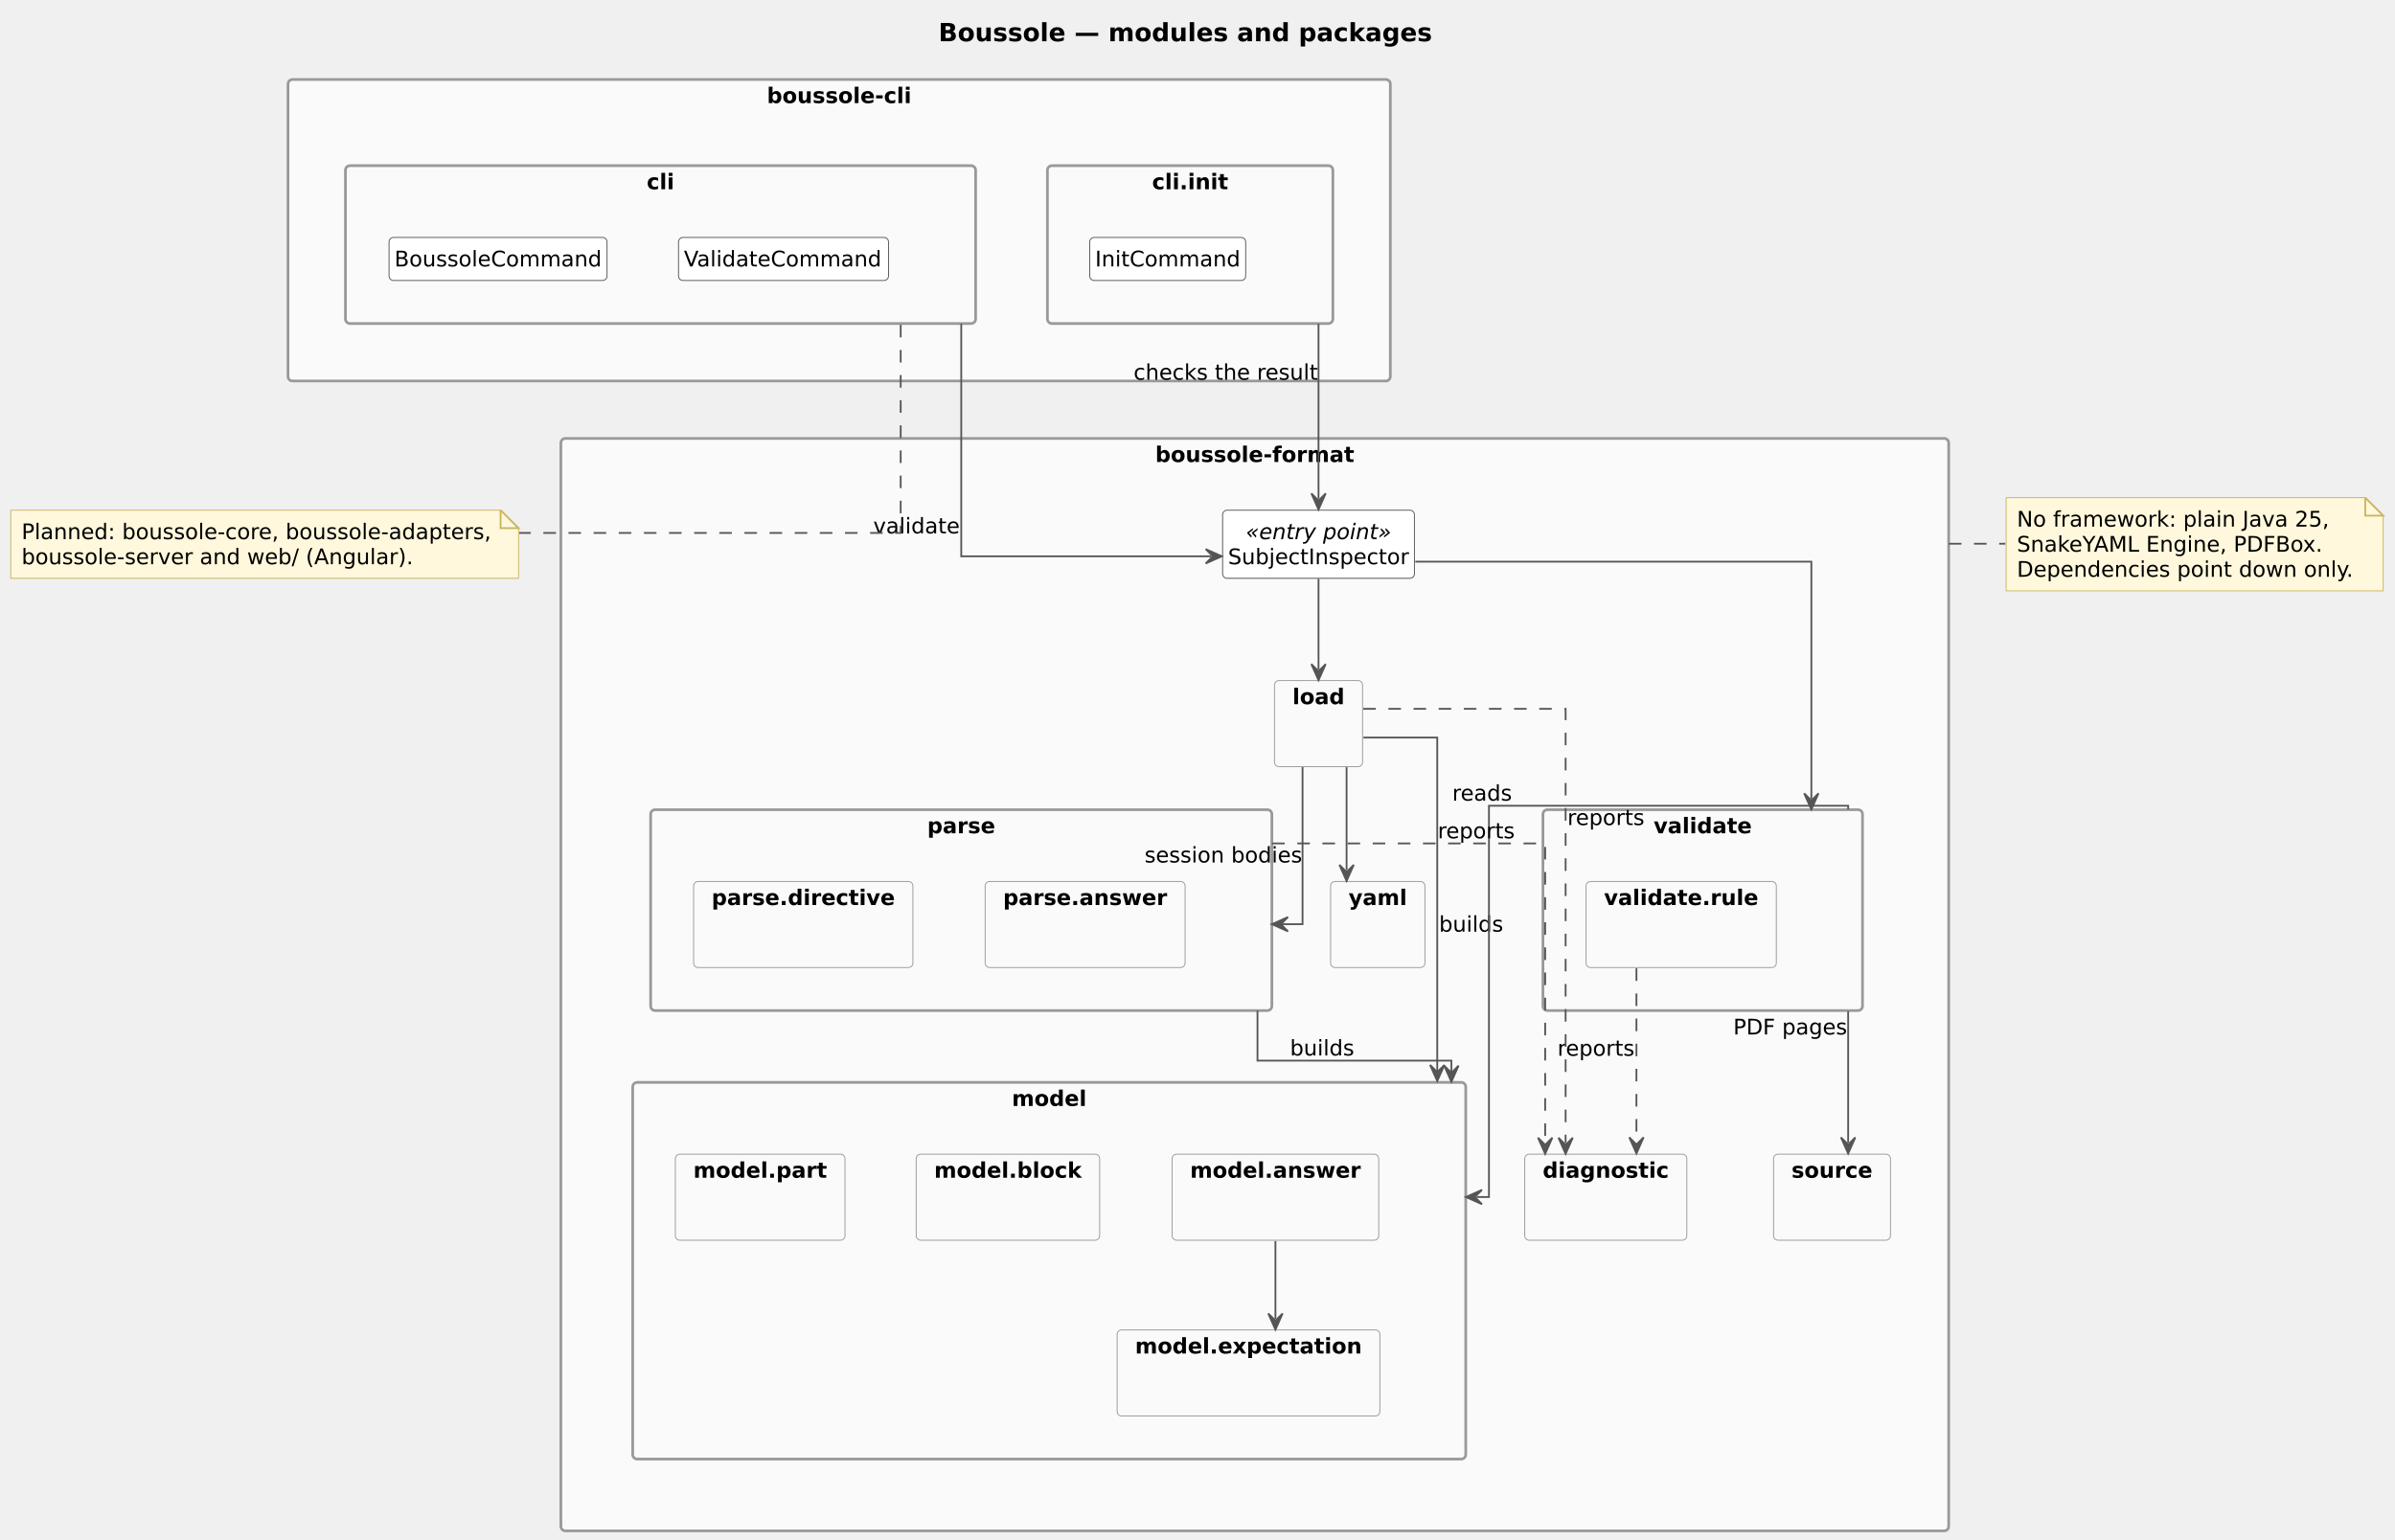
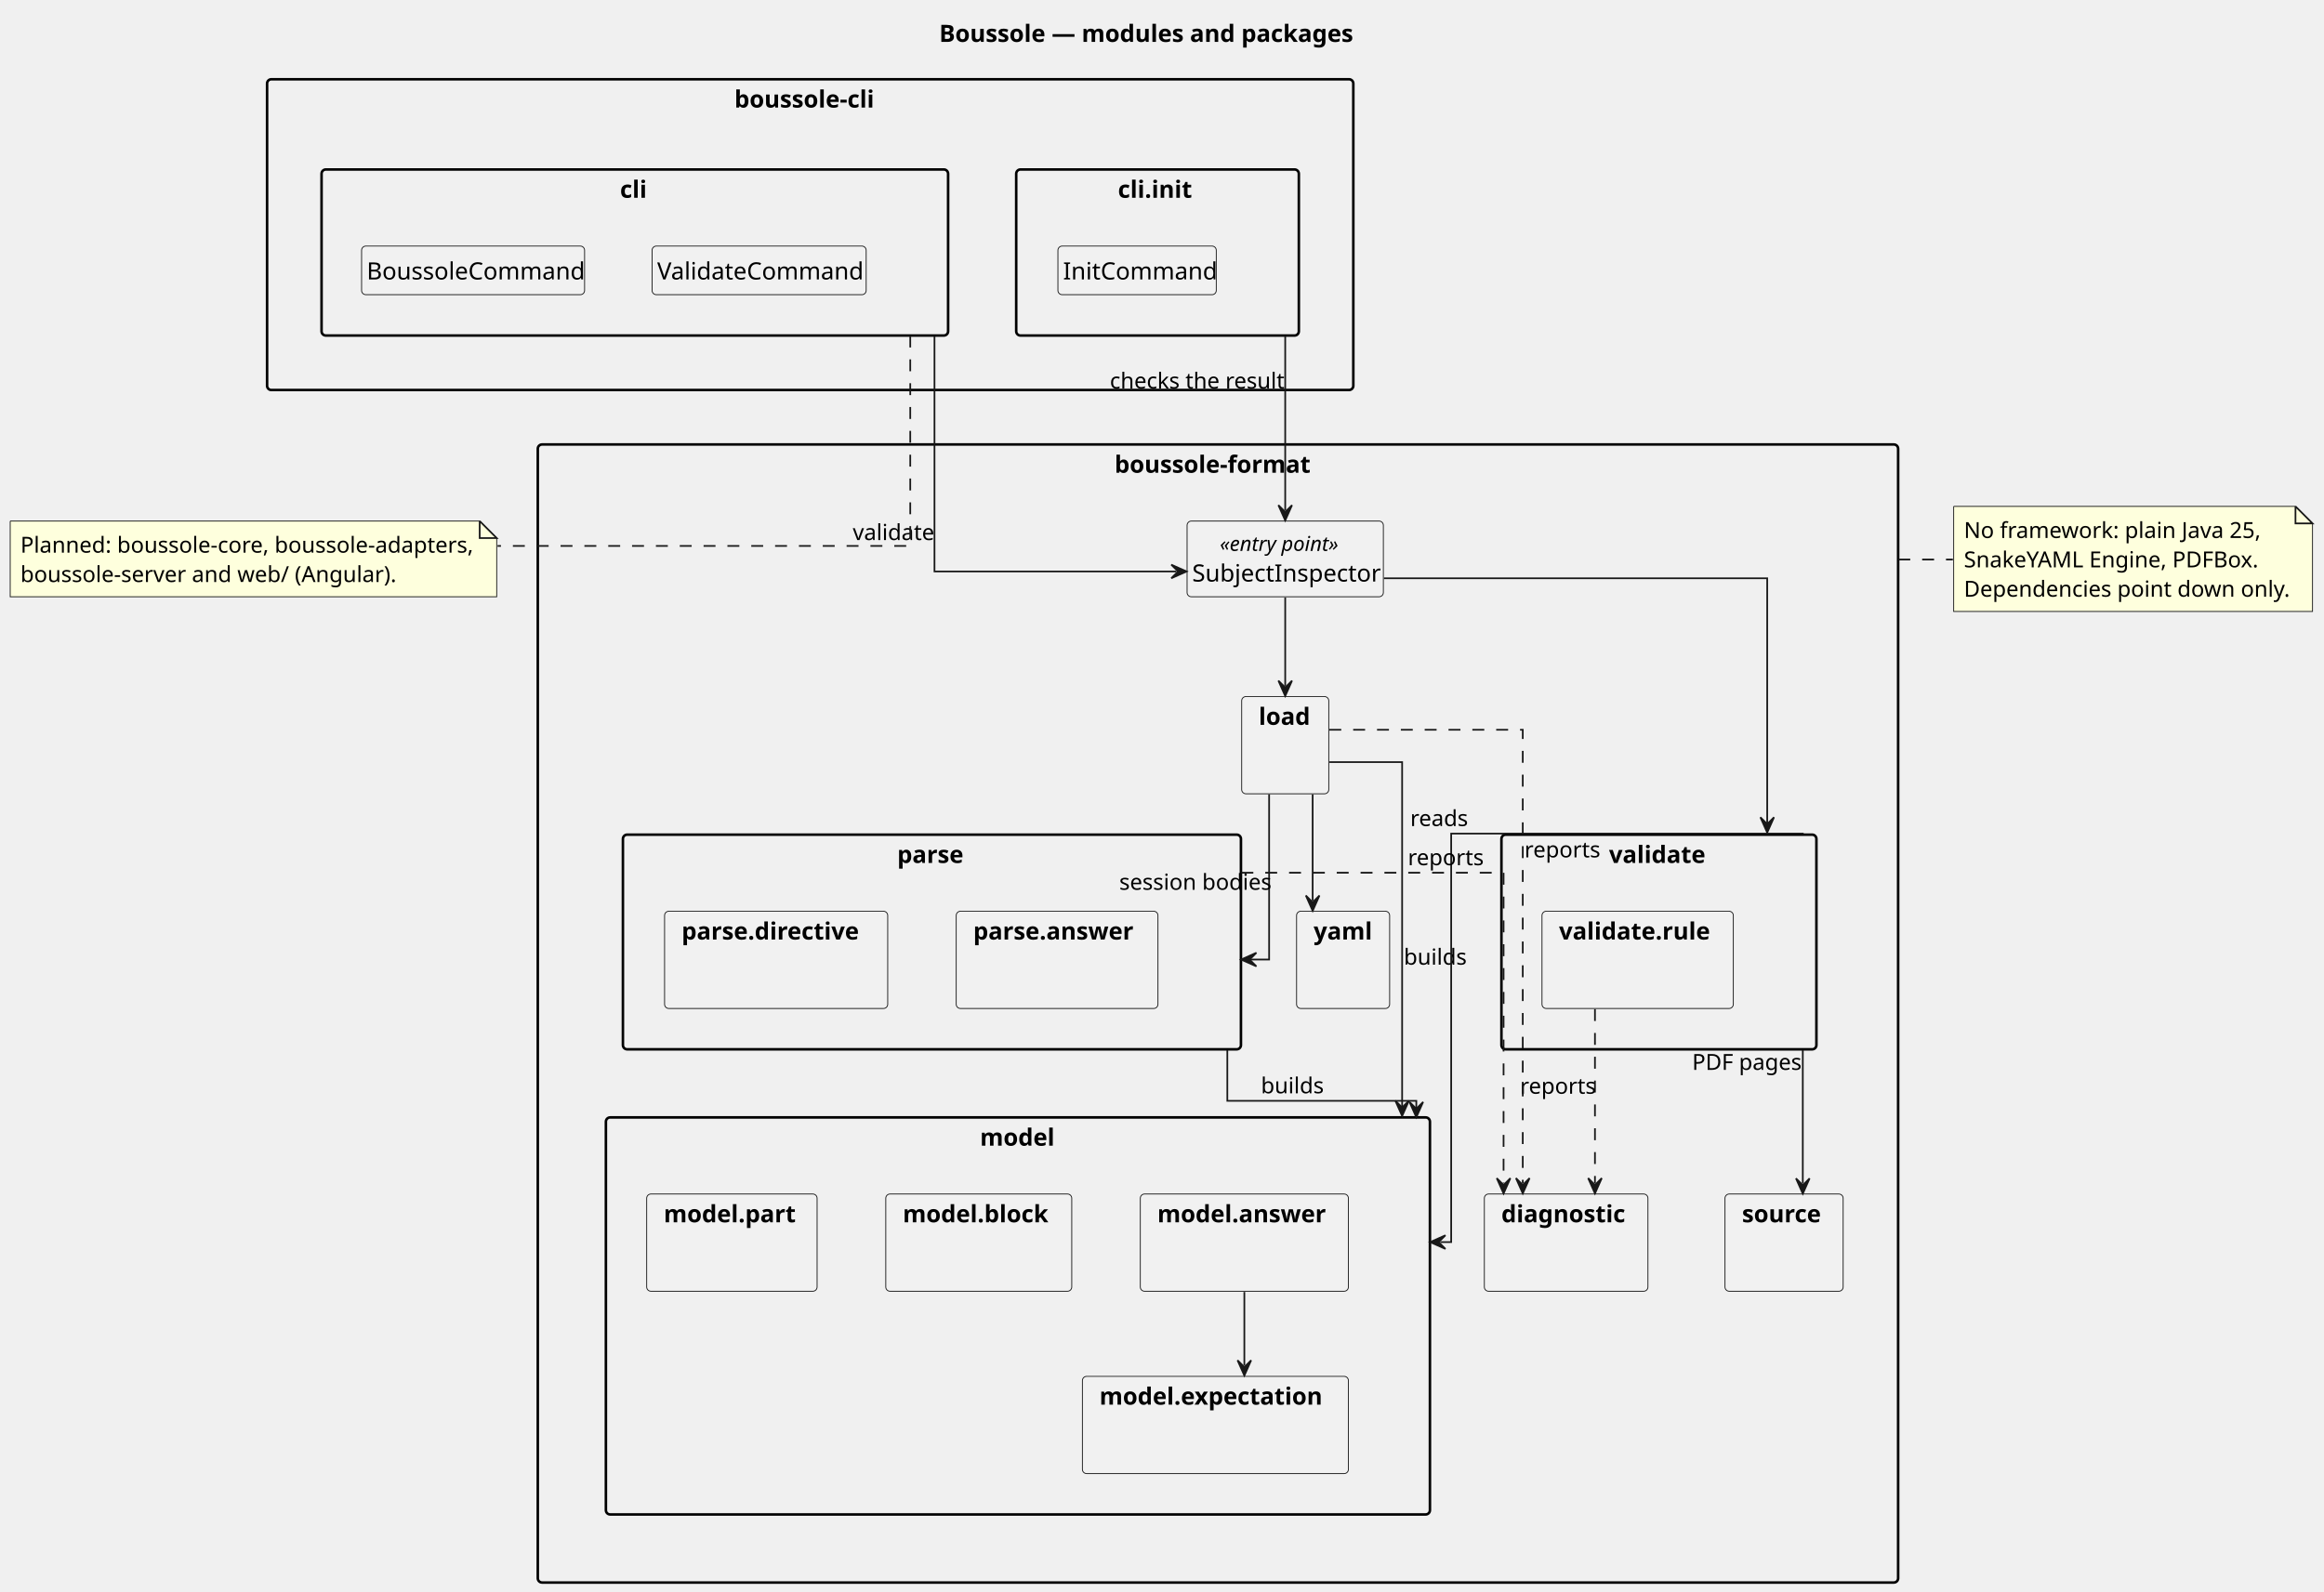
- <svg xmlns="http://www.w3.org/2000/svg" contentStyleType="text/css" data-diagram-type="CLASS" height="858px" preserveAspectRatio="none" style="width:1334px;height:858px;background:#FFFFFF;" version="1.1" viewBox="0 0 1334 858" width="1334px" zoomAndPan="magnify">
+ <svg xmlns="http://www.w3.org/2000/svg" contentStyleType="text/css" data-diagram-type="CLASS" height="935px" preserveAspectRatio="none" style="width:1365px;height:935px;background:#FFFFFF;" version="1.1" viewBox="0 0 1365 935" width="1365px" zoomAndPan="magnify">
  <defs />
  <g>
-     <g class="title" data-source-line="18">
-       <text fill="#000000" font-family="'DejaVu Sans'" font-size="14" font-weight="bold" lengthAdjust="spacing" textLength="274.962" x="522.731" y="22.995">Boussole — modules and packages</text>
+     <g class="title" data-source-line="8">
+       <text fill="#000000" font-family="sans-serif" font-size="14" font-weight="bold" lengthAdjust="spacing" textLength="248.006" x="551.623" y="24.616">Boussole — modules and packages</text>
    </g>
-     <g class="cluster" data-qualified-name="cli" data-source-line="20" id="ent0002">
-       <rect fill="#FAFAFA" height="167.97" rx="2.5" ry="2.5" style="stroke:#999999;stroke-width:1.5;" width="614" x="160.41" y="44.297" />
-       <text fill="#000000" font-family="'DejaVu Sans'" font-size="12" font-weight="bold" lengthAdjust="spacing" textLength="80.478" x="427.171" y="57.435">boussole-cli</text>
+     <g class="cluster" data-qualified-name="cli" data-source-line="10" id="ent0002">
+       <rect fill="none" height="182.56" rx="2.5" ry="2.5" style="stroke:#000000;stroke-width:1.5;" width="638" x="156.87" y="46.564" />
+       <text fill="#000000" font-family="sans-serif" font-size="14" font-weight="bold" lengthAdjust="spacing" textLength="89.012" x="431.364" y="63.18">boussole-cli</text>
    </g>
-     <g class="cluster" data-qualified-name="cli.clipkg" data-source-line="21" id="ent0003">
-       <rect fill="#FAFAFA" height="87.97" rx="2.5" ry="2.5" style="stroke:#999999;stroke-width:1.5;" width="351" x="192.41" y="92.297" />
-       <text fill="#000000" font-family="'DejaVu Sans'" font-size="12" font-weight="bold" lengthAdjust="spacing" textLength="15.34" x="360.24" y="105.436">cli</text>
+     <g class="cluster" data-qualified-name="cli.clipkg" data-source-line="11" id="ent0003">
+       <rect fill="none" height="97.56" rx="2.5" ry="2.5" style="stroke:#000000;stroke-width:1.5;" width="368" x="188.87" y="99.564" />
+       <text fill="#000000" font-family="sans-serif" font-size="14" font-weight="bold" lengthAdjust="spacing" textLength="17.37" x="364.185" y="116.18">cli</text>
    </g>
-     <g class="cluster" data-qualified-name="cli.initpkg" data-source-line="25" id="ent0006">
-       <rect fill="#FAFAFA" height="87.97" rx="2.5" ry="2.5" style="stroke:#999999;stroke-width:1.5;" width="159" x="583.41" y="92.297" />
-       <text fill="#000000" font-family="'DejaVu Sans'" font-size="12" font-weight="bold" lengthAdjust="spacing" textLength="42.404" x="641.708" y="105.436">cli.init</text>
+     <g class="cluster" data-qualified-name="cli.initpkg" data-source-line="15" id="ent0006">
+       <rect fill="none" height="97.56" rx="2.5" ry="2.5" style="stroke:#000000;stroke-width:1.5;" width="166" x="596.87" y="99.564" />
+       <text fill="#000000" font-family="sans-serif" font-size="14" font-weight="bold" lengthAdjust="spacing" textLength="46.48" x="656.63" y="116.18">cli.init</text>
    </g>
-     <g class="cluster" data-qualified-name="format" data-source-line="30" id="ent0008">
-       <rect fill="#FAFAFA" height="608.67" rx="2.5" ry="2.5" style="stroke:#999999;stroke-width:1.5;" width="773" x="312.41" y="244.267" />
-       <text fill="#000000" font-family="'DejaVu Sans'" font-size="12" font-weight="bold" lengthAdjust="spacing" textLength="110.859" x="643.48" y="257.406">boussole-format</text>
+     <g class="cluster" data-qualified-name="format" data-source-line="20" id="ent0008">
+       <rect fill="none" height="668.61" rx="2.5" ry="2.5" style="stroke:#000000;stroke-width:1.5;" width="799" x="315.87" y="261.124" />
+       <text fill="#000000" font-family="sans-serif" font-size="14" font-weight="bold" lengthAdjust="spacing" textLength="121.432" x="654.654" y="277.74">boussole-format</text>
    </g>
-     <g class="cluster" data-qualified-name="format.parse" data-source-line="34" id="ent0011">
-       <rect fill="#FAFAFA" height="111.93" rx="2.5" ry="2.5" style="stroke:#999999;stroke-width:1.5;" width="346" x="362.41" y="451.127" />
-       <text fill="#000000" font-family="'DejaVu Sans'" font-size="12" font-weight="bold" lengthAdjust="spacing" textLength="37.887" x="516.467" y="464.265">parse</text>
+     <g class="cluster" data-qualified-name="format.parse" data-source-line="24" id="ent0011">
+       <rect fill="none" height="126.12" rx="2.5" ry="2.5" style="stroke:#000000;stroke-width:1.5;" width="363" x="365.87" y="490.354" />
+       <text fill="#000000" font-family="sans-serif" font-size="14" font-weight="bold" lengthAdjust="spacing" textLength="40.771" x="526.984" y="506.97">parse</text>
    </g>
-     <g class="cluster" data-qualified-name="format.validate" data-source-line="40" id="ent0014">
-       <rect fill="#FAFAFA" height="111.93" rx="2.5" ry="2.5" style="stroke:#999999;stroke-width:1.5;" width="178" x="859.41" y="451.127" />
-       <text fill="#000000" font-family="'DejaVu Sans'" font-size="12" font-weight="bold" lengthAdjust="spacing" textLength="54.709" x="921.056" y="464.265">validate</text>
+     <g class="cluster" data-qualified-name="format.validate" data-source-line="30" id="ent0014">
+       <rect fill="none" height="126.12" rx="2.5" ry="2.5" style="stroke:#000000;stroke-width:1.5;" width="185" x="881.87" y="490.354" />
+       <text fill="#000000" font-family="sans-serif" font-size="14" font-weight="bold" lengthAdjust="spacing" textLength="58.632" x="945.054" y="506.97">validate</text>
    </g>
-     <g class="cluster" data-qualified-name="format.model" data-source-line="44" id="ent0016">
-       <rect fill="#FAFAFA" height="209.88" rx="2.5" ry="2.5" style="stroke:#999999;stroke-width:1.5;" width="464" x="352.41" y="603.057" />
-       <text fill="#000000" font-family="'DejaVu Sans'" font-size="12" font-weight="bold" lengthAdjust="spacing" textLength="41.59" x="563.615" y="616.196">model</text>
+     <g class="cluster" data-qualified-name="format.model" data-source-line="34" id="ent0016">
+       <rect fill="none" height="233.26" rx="2.5" ry="2.5" style="stroke:#000000;stroke-width:1.5;" width="484" x="355.87" y="656.474" />
+       <text fill="#000000" font-family="sans-serif" font-size="14" font-weight="bold" lengthAdjust="spacing" textLength="44.509" x="575.615" y="673.09">model</text>
    </g>
-     <g class="entity" data-qualified-name="cli.clipkg.BoussoleCommand" data-source-line="22" id="ent0004">
-       <rect fill="#FFFFFF" height="23.969" rx="2.5" ry="2.5" style="stroke:#555555;stroke-width:0.5;" width="121.418" x="216.7" y="132.297" />
-       <text fill="#000000" font-family="'DejaVu Sans'" font-size="12" lengthAdjust="spacing" textLength="115.418" x="219.7" y="148.435">BoussoleCommand</text>
+     <g class="entity" data-qualified-name="cli.clipkg.BoussoleCommand" data-source-line="12" id="ent0004">
+       <rect fill="#F1F1F1" height="28.564" rx="2.5" ry="2.5" style="stroke:#181818;stroke-width:0.5;" width="130.977" x="212.38" y="144.564" />
+       <text fill="#000000" font-family="sans-serif" font-size="14" lengthAdjust="spacing" textLength="124.978" x="215.38" y="164.18">BoussoleCommand</text>
    </g>
-     <g class="entity" data-qualified-name="cli.clipkg.ValidateCommand" data-source-line="23" id="ent0005">
-       <rect fill="#FFFFFF" height="23.969" rx="2.5" ry="2.5" style="stroke:#555555;stroke-width:0.5;" width="116.965" x="377.93" y="132.297" />
-       <text fill="#000000" font-family="'DejaVu Sans'" font-size="12" lengthAdjust="spacing" textLength="110.965" x="380.93" y="148.435">ValidateCommand</text>
+     <g class="entity" data-qualified-name="cli.clipkg.ValidateCommand" data-source-line="13" id="ent0005">
+       <rect fill="#F1F1F1" height="28.564" rx="2.5" ry="2.5" style="stroke:#181818;stroke-width:0.5;" width="125.742" x="383" y="144.564" />
+       <text fill="#000000" font-family="sans-serif" font-size="14" lengthAdjust="spacing" textLength="119.742" x="386" y="164.18">ValidateCommand</text>
    </g>
-     <g class="entity" data-qualified-name="cli.initpkg.InitCommand" data-source-line="26" id="ent0007">
-       <rect fill="#FFFFFF" height="23.969" rx="2.5" ry="2.5" style="stroke:#555555;stroke-width:0.5;" width="86.859" x="606.98" y="132.297" />
-       <text fill="#000000" font-family="'DejaVu Sans'" font-size="12" lengthAdjust="spacing" textLength="80.859" x="609.98" y="148.435">InitCommand</text>
+     <g class="entity" data-qualified-name="cli.initpkg.InitCommand" data-source-line="16" id="ent0007">
+       <rect fill="#F1F1F1" height="28.564" rx="2.5" ry="2.5" style="stroke:#181818;stroke-width:0.5;" width="93.01" x="621.37" y="144.564" />
+       <text fill="#000000" font-family="sans-serif" font-size="14" lengthAdjust="spacing" textLength="87.01" x="624.37" y="164.18">InitCommand</text>
    </g>
-     <g class="entity" data-qualified-name="format.SubjectInspector" data-source-line="31" id="ent0009">
-       <rect fill="#FFFFFF" height="37.938" rx="2.5" ry="2.5" style="stroke:#555555;stroke-width:0.5;" width="106.834" x="680.99" y="284.267" />
-       <text fill="#000000" font-family="DejaVu Sans" font-size="12" font-style="italic" lengthAdjust="spacing" textLength="80.959" x="693.928" y="300.406">«entry point»</text>
-       <text fill="#000000" font-family="'DejaVu Sans'" font-size="12" lengthAdjust="spacing" textLength="100.834" x="683.99" y="314.374">SubjectInspector</text>
+     <g class="entity" data-qualified-name="format.SubjectInspector" data-source-line="21" id="ent0009">
+       <rect fill="#F1F1F1" height="44.476" rx="2.5" ry="2.5" style="stroke:#181818;stroke-width:0.5;" width="115.284" x="697.23" y="306.124" />
+       <text fill="#000000" font-family="sans-serif" font-size="12" font-style="italic" lengthAdjust="spacing" textLength="76.765" x="716.49" y="323.652">«entry point»</text>
+       <text fill="#000000" font-family="sans-serif" font-size="14" lengthAdjust="spacing" textLength="109.284" x="700.23" y="341.652">SubjectInspector</text>
    </g>
-     <rect fill="#FAFAFA" height="47.938" rx="2.5" ry="2.5" style="stroke:#999999;stroke-width:0.5;" width="49.045" x="709.89" y="379.187" />
-     <text fill="#000000" font-family="'DejaVu Sans'" font-size="12" font-weight="bold" lengthAdjust="spacing" textLength="29.045" x="719.89" y="392.325">load</text>
-     <rect fill="#FAFAFA" height="47.938" rx="2.5" ry="2.5" style="stroke:#999999;stroke-width:0.5;" width="122.129" x="386.35" y="491.127" />
-     <text fill="#000000" font-family="'DejaVu Sans'" font-size="12" font-weight="bold" lengthAdjust="spacing" textLength="102.129" x="396.35" y="504.265">parse.directive</text>
-     <rect fill="#FAFAFA" height="47.938" rx="2.5" ry="2.5" style="stroke:#999999;stroke-width:0.5;" width="111.371" x="548.72" y="491.127" />
-     <text fill="#000000" font-family="'DejaVu Sans'" font-size="12" font-weight="bold" lengthAdjust="spacing" textLength="91.371" x="558.72" y="504.265">parse.answer</text>
-     <rect fill="#FAFAFA" height="47.938" rx="2.5" ry="2.5" style="stroke:#999999;stroke-width:0.5;" width="105.981" x="883.42" y="491.127" />
-     <text fill="#000000" font-family="'DejaVu Sans'" font-size="12" font-weight="bold" lengthAdjust="spacing" textLength="85.981" x="893.42" y="504.265">validate.rule</text>
-     <rect fill="#FAFAFA" height="47.938" rx="2.5" ry="2.5" style="stroke:#999999;stroke-width:0.5;" width="94.49" x="376.17" y="643.057" />
-     <text fill="#000000" font-family="'DejaVu Sans'" font-size="12" font-weight="bold" lengthAdjust="spacing" textLength="74.49" x="386.17" y="656.196">model.part</text>
-     <rect fill="#FAFAFA" height="47.938" rx="2.5" ry="2.5" style="stroke:#999999;stroke-width:0.5;" width="102.189" x="510.32" y="643.057" />
-     <text fill="#000000" font-family="'DejaVu Sans'" font-size="12" font-weight="bold" lengthAdjust="spacing" textLength="82.189" x="520.32" y="656.196">model.block</text>
-     <rect fill="#FAFAFA" height="47.938" rx="2.5" ry="2.5" style="stroke:#999999;stroke-width:0.5;" width="115.074" x="652.87" y="643.057" />
-     <text fill="#000000" font-family="'DejaVu Sans'" font-size="12" font-weight="bold" lengthAdjust="spacing" textLength="95.074" x="662.87" y="656.196">model.answer</text>
-     <rect fill="#FAFAFA" height="47.938" rx="2.5" ry="2.5" style="stroke:#999999;stroke-width:0.5;" width="146.34" x="622.24" y="740.997" />
-     <text fill="#000000" font-family="'DejaVu Sans'" font-size="12" font-weight="bold" lengthAdjust="spacing" textLength="126.34" x="632.24" y="754.135">model.expectation</text>
-     <rect fill="#FAFAFA" height="47.938" rx="2.5" ry="2.5" style="stroke:#999999;stroke-width:0.5;" width="90.283" x="849.27" y="643.057" />
-     <text fill="#000000" font-family="'DejaVu Sans'" font-size="12" font-weight="bold" lengthAdjust="spacing" textLength="70.283" x="859.27" y="656.196">diagnostic</text>
-     <rect fill="#FAFAFA" height="47.938" rx="2.5" ry="2.5" style="stroke:#999999;stroke-width:0.5;" width="52.537" x="741.14" y="491.127" />
-     <text fill="#000000" font-family="'DejaVu Sans'" font-size="12" font-weight="bold" lengthAdjust="spacing" textLength="32.537" x="751.14" y="504.265">yaml</text>
-     <rect fill="#FAFAFA" height="47.938" rx="2.5" ry="2.5" style="stroke:#999999;stroke-width:0.5;" width="65.1" x="987.86" y="643.057" />
-     <text fill="#000000" font-family="'DejaVu Sans'" font-size="12" font-weight="bold" lengthAdjust="spacing" textLength="45.1" x="997.86" y="656.196">source</text>
-     <g class="entity" data-qualified-name="GMN38" data-source-line="78" id="ent0039">
-       <path d="M1117.4,277.277 L1117.4,329.183 L1327.423,329.183 L1327.423,287.277 L1317.423,277.277 L1117.4,277.277" fill="#FFF8DC" style="stroke:#C8B560;stroke-width:0.5;" />
-       <path d="M1317.423,277.277 L1317.423,287.277 L1327.423,287.277 L1317.423,277.277" fill="#FFF8DC" style="stroke:#C8B560;stroke-width:1;" />
-       <text fill="#000000" font-family="'DejaVu Sans'" font-size="12" lengthAdjust="spacing" textLength="173.918" x="1123.4" y="293.416">No framework: plain Java 25,</text>
-       <text fill="#000000" font-family="'DejaVu Sans'" font-size="12" lengthAdjust="spacing" textLength="171.926" x="1123.4" y="307.384">SnakeYAML Engine, PDFBox.</text>
-       <text fill="#000000" font-family="'DejaVu Sans'" font-size="12" lengthAdjust="spacing" textLength="189.023" x="1123.4" y="321.353">Dependencies point down only.</text>
+     <rect fill="#F1F1F1" height="57.128" rx="2.5" ry="2.5" style="stroke:#181818;stroke-width:0.5;" width="51.15" x="729.3" y="409.224" />
+     <text fill="#000000" font-family="sans-serif" font-size="14" font-weight="bold" lengthAdjust="spacing" textLength="31.15" x="739.3" y="425.84">load</text>
+     <rect fill="#F1F1F1" height="57.128" rx="2.5" ry="2.5" style="stroke:#181818;stroke-width:0.5;" width="131.058" x="390.34" y="535.354" />
+     <text fill="#000000" font-family="sans-serif" font-size="14" font-weight="bold" lengthAdjust="spacing" textLength="111.058" x="400.34" y="551.97">parse.directive</text>
+     <rect fill="#F1F1F1" height="57.128" rx="2.5" ry="2.5" style="stroke:#181818;stroke-width:0.5;" width="118.49" x="561.63" y="535.354" />
+     <text fill="#000000" font-family="sans-serif" font-size="14" font-weight="bold" lengthAdjust="spacing" textLength="98.49" x="571.63" y="551.97">parse.answer</text>
+     <rect fill="#F1F1F1" height="57.128" rx="2.5" ry="2.5" style="stroke:#181818;stroke-width:0.5;" width="112.375" x="905.69" y="535.354" />
+     <text fill="#000000" font-family="sans-serif" font-size="14" font-weight="bold" lengthAdjust="spacing" textLength="92.375" x="915.69" y="551.97">validate.rule</text>
+     <rect fill="#F1F1F1" height="57.128" rx="2.5" ry="2.5" style="stroke:#181818;stroke-width:0.5;" width="100.087" x="379.83" y="701.474" />
+     <text fill="#000000" font-family="sans-serif" font-size="14" font-weight="bold" lengthAdjust="spacing" textLength="80.087" x="389.83" y="718.09">model.part</text>
+     <rect fill="#F1F1F1" height="57.128" rx="2.5" ry="2.5" style="stroke:#181818;stroke-width:0.5;" width="109.232" x="520.26" y="701.474" />
+     <text fill="#000000" font-family="sans-serif" font-size="14" font-weight="bold" lengthAdjust="spacing" textLength="89.232" x="530.26" y="718.09">model.block</text>
+     <rect fill="#F1F1F1" height="57.128" rx="2.5" ry="2.5" style="stroke:#181818;stroke-width:0.5;" width="122.228" x="669.76" y="701.474" />
+     <text fill="#000000" font-family="sans-serif" font-size="14" font-weight="bold" lengthAdjust="spacing" textLength="102.228" x="679.76" y="718.09">model.answer</text>
+     <rect fill="#F1F1F1" height="57.128" rx="2.5" ry="2.5" style="stroke:#181818;stroke-width:0.5;" width="156.237" x="635.75" y="808.604" />
+     <text fill="#000000" font-family="sans-serif" font-size="14" font-weight="bold" lengthAdjust="spacing" textLength="136.237" x="645.75" y="825.22">model.expectation</text>
+     <rect fill="#F1F1F1" height="57.128" rx="2.5" ry="2.5" style="stroke:#181818;stroke-width:0.5;" width="96.083" x="871.83" y="701.474" />
+     <text fill="#000000" font-family="sans-serif" font-size="14" font-weight="bold" lengthAdjust="spacing" textLength="76.083" x="881.83" y="718.09">diagnostic</text>
+     <rect fill="#F1F1F1" height="57.128" rx="2.5" ry="2.5" style="stroke:#181818;stroke-width:0.5;" width="54.664" x="761.54" y="535.354" />
+     <text fill="#000000" font-family="sans-serif" font-size="14" font-weight="bold" lengthAdjust="spacing" textLength="34.664" x="771.54" y="551.97">yaml</text>
+     <rect fill="#F1F1F1" height="57.128" rx="2.5" ry="2.5" style="stroke:#181818;stroke-width:0.5;" width="69.399" x="1013.17" y="701.474" />
+     <text fill="#000000" font-family="sans-serif" font-size="14" font-weight="bold" lengthAdjust="spacing" textLength="49.399" x="1023.17" y="718.09">source</text>
+     <g class="entity" data-qualified-name="GMN38" data-source-line="68" id="ent0039">
+       <path d="M1147.49,297.504 L1147.49,359.218 L1358.251,359.218 L1358.251,307.504 L1348.251,297.504 L1147.49,297.504" fill="#FEFFDD" style="stroke:#181818;stroke-width:0.5;" />
+       <path d="M1348.251,297.504 L1348.251,307.504 L1358.251,307.504 L1348.251,297.504" fill="#FEFFDD" style="stroke:#181818;stroke-width:1;" />
+       <text fill="#000000" font-family="sans-serif" font-size="13" lengthAdjust="spacing" textLength="175.474" x="1153.49" y="316.076">No framework: plain Java 25,</text>
+       <text fill="#000000" font-family="sans-serif" font-size="13" lengthAdjust="spacing" textLength="175.682" x="1153.49" y="333.314">SnakeYAML Engine, PDFBox.</text>
+       <text fill="#000000" font-family="sans-serif" font-size="13" lengthAdjust="spacing" textLength="189.761" x="1153.49" y="350.552">Dependencies point down only.</text>
    </g>
-     <g class="entity" data-qualified-name="GMN41" data-source-line="84" id="ent0042">
-       <path d="M6,284.267 L6,322.204 L288.82,322.204 L288.82,294.267 L278.82,284.267 L6,284.267" fill="#FFF8DC" style="stroke:#C8B560;stroke-width:0.5;" />
-       <path d="M278.82,284.267 L278.82,294.267 L288.82,294.267 L278.82,284.267" fill="#FFF8DC" style="stroke:#C8B560;stroke-width:1;" />
-       <text fill="#000000" font-family="'DejaVu Sans'" font-size="12" lengthAdjust="spacing" textLength="261.82" x="12" y="300.406">Planned: boussole-core, boussole-adapters,</text>
-       <text fill="#000000" font-family="'DejaVu Sans'" font-size="12" lengthAdjust="spacing" textLength="218.156" x="12" y="314.374">boussole-server and web/ (Angular).</text>
+     <g class="entity" data-qualified-name="GMN41" data-source-line="74" id="ent0042">
+       <path d="M6,306.124 L6,350.6 L291.745,350.6 L291.745,316.124 L281.745,306.124 L6,306.124" fill="#FEFFDD" style="stroke:#181818;stroke-width:0.5;" />
+       <path d="M281.745,306.124 L281.745,316.124 L291.745,316.124 L281.745,306.124" fill="#FEFFDD" style="stroke:#181818;stroke-width:1;" />
+       <text fill="#000000" font-family="sans-serif" font-size="13" lengthAdjust="spacing" textLength="264.745" x="12" y="324.696">Planned: boussole-core, boussole-adapters,</text>
+       <text fill="#000000" font-family="sans-serif" font-size="13" lengthAdjust="spacing" textLength="219.778" x="12" y="341.934">boussole-server and web/ (Angular).</text>
    </g>
-     <g class="link" data-entity-1="ent0003" data-entity-2="ent0009" data-link-type="dependency" data-source-line="62" id="lnk24">
-       <path codeLine="62" d="M535.41,180.44 C535.41,180.965 535.41,181.493 535.41,182.024 C535.41,184.149 535.41,186.332 535.41,188.563 C535.41,193.024 535.41,197.677 535.41,202.45 C535.41,211.997 535.41,222.024 535.41,231.958 C535.41,271.694 535.41,309.937 535.41,309.937 C535.41,309.937 615.62,309.937 674.56,309.937" fill="none" id="clipkg-to-SubjectInspector" style="stroke:#555555;stroke-width:1;" />
-       <polygon fill="#555555" points="680.56,309.937,671.56,305.937,675.56,309.937,671.56,313.937,680.56,309.937" style="stroke:#555555;stroke-width:1;" />
-       <text fill="#000000" font-family="'DejaVu Sans'" font-size="12" lengthAdjust="spacing" textLength="48.182" x="486.41" y="297.185">validate</text>
+     <g class="link" data-entity-1="ent0003" data-entity-2="ent0009" data-link-type="dependency" data-source-line="52" id="lnk24">
+       <path codeLine="52" d="M548.87,197.459 C548.87,198.019 548.87,198.582 548.87,199.15 C548.87,201.419 548.87,203.75 548.87,206.132 C548.87,210.895 548.87,215.864 548.87,220.96 C548.87,231.154 548.87,241.861 548.87,252.469 C548.87,294.899 548.87,335.734 548.87,335.734 C548.87,335.734 630.01,335.734 690.94,335.734" fill="none" id="clipkg-to-SubjectInspector" style="stroke:#181818;stroke-width:1;" />
+       <polygon fill="#181818" points="696.94,335.734,687.94,331.734,691.94,335.734,687.94,339.734,696.94,335.734" style="stroke:#181818;stroke-width:1;" />
+       <text fill="#000000" font-family="sans-serif" font-size="13" lengthAdjust="spacing" textLength="47.112" x="500.87" y="317.286">validate</text>
    </g>
-     <g class="link" data-entity-1="ent0006" data-entity-2="ent0009" data-link-type="dependency" data-source-line="63" id="lnk25">
-       <path codeLine="63" d="M734.41,180.442 C734.41,180.639 734.41,180.837 734.41,181.035 C734.41,181.431 734.41,181.83 734.41,182.23 C734.41,188.633 734.41,195.535 734.41,202.683 C734.41,231.274 734.41,257.787 734.41,277.907" fill="none" id="initpkg-to-SubjectInspector" style="stroke:#555555;stroke-width:1;" />
-       <polygon fill="#555555" points="734.41,283.907,738.41,274.907,734.41,278.907,730.41,274.907,734.41,283.907" style="stroke:#555555;stroke-width:1;" />
-       <text fill="#000000" font-family="'DejaVu Sans'" font-size="12" lengthAdjust="spacing" textLength="102.92" x="631.41" y="211.585">checks the result</text>
+     <g class="link" data-entity-1="ent0006" data-entity-2="ent0009" data-link-type="dependency" data-source-line="53" id="lnk25">
+       <path codeLine="53" d="M754.87,197.147 C754.87,197.56 754.87,197.976 754.87,198.393 C754.87,205.07 754.87,212.276 754.87,219.751 C754.87,249.654 754.87,277.869 754.87,299.774" fill="none" id="initpkg-to-SubjectInspector" style="stroke:#181818;stroke-width:1;" />
+       <polygon fill="#181818" points="754.87,305.774,758.87,296.774,754.87,300.774,750.87,296.774,754.87,305.774" style="stroke:#181818;stroke-width:1;" />
+       <text fill="#000000" font-family="sans-serif" font-size="13" lengthAdjust="spacing" textLength="102.739" x="651.87" y="228.256">checks the result</text>
    </g>
-     <g class="link" data-entity-1="ent0009" data-entity-2="ent0010" data-link-type="dependency" data-source-line="64" id="lnk26">
-       <path codeLine="64" d="M734.41,322.497 C734.41,338.607 734.41,355.657 734.41,372.997" fill="none" id="SubjectInspector-to-load" style="stroke:#555555;stroke-width:1;" />
-       <polygon fill="#555555" points="734.41,378.997,738.41,369.997,734.41,373.997,730.41,369.997,734.41,378.997" style="stroke:#555555;stroke-width:1;" />
+     <g class="link" data-entity-1="ent0009" data-entity-2="ent0010" data-link-type="dependency" data-source-line="54" id="lnk26">
+       <path codeLine="54" d="M754.87,351.034 C754.87,367.814 754.87,384.794 754.87,402.894" fill="none" id="SubjectInspector-to-load" style="stroke:#181818;stroke-width:1;" />
+       <polygon fill="#181818" points="754.87,408.894,758.87,399.894,754.87,403.894,750.87,399.894,754.87,408.894" style="stroke:#181818;stroke-width:1;" />
    </g>
-     <g class="link" data-entity-1="ent0009" data-entity-2="ent0014" data-link-type="dependency" data-source-line="65" id="lnk27">
-       <path codeLine="65" d="M788.31,312.937 C868.25,312.937 1008.91,312.937 1008.91,312.937 C1008.91,312.937 1008.91,363.437 1008.91,413.937 C1008.91,426.562 1008.91,433.187 1008.91,445.023" fill="none" id="SubjectInspector-to-validate" style="stroke:#555555;stroke-width:1;" />
-       <polygon fill="#555555" points="1008.91,451.023,1012.91,442.023,1008.91,446.023,1004.91,442.023,1008.91,451.023" style="stroke:#555555;stroke-width:1;" />
+     <g class="link" data-entity-1="ent0009" data-entity-2="ent0014" data-link-type="dependency" data-source-line="55" id="lnk27">
+       <path codeLine="55" d="M812.84,339.734 C895.67,339.734 1037.97,339.734 1037.97,339.734 C1037.97,339.734 1037.97,395.734 1037.97,451.734 C1037.97,458.734 1037.97,465.734 1037.97,472.625 C1037.97,476.07 1037.97,479.488 1037.97,482.865 C1037.97,484.553 1037.97,486.231 1037.97,487.898 C1037.97,488.314 1037.97,482.73 1037.97,483.145" fill="none" id="SubjectInspector-to-validate" style="stroke:#181818;stroke-width:1;" />
+       <polygon fill="#181818" points="1037.97,489.145,1041.97,480.145,1037.97,484.145,1033.97,480.145,1037.97,489.145" style="stroke:#181818;stroke-width:1;" />
    </g>
-     <g class="link" data-entity-1="ent0010" data-entity-2="ent0011" data-link-type="dependency" data-source-line="66" id="lnk28">
-       <path codeLine="66" d="M725.51,427.407 C725.51,460.287 725.51,514.937 725.51,514.937 C725.51,514.937 720.357,514.937 714.721,514.937 C713.312,514.937 711.873,514.937 710.476,514.937 C709.778,514.937 715.09,514.937 714.423,514.937" fill="none" id="load-to-parse" style="stroke:#555555;stroke-width:1;" />
-       <polygon fill="#555555" points="708.423,514.937,717.423,518.937,713.423,514.937,717.423,510.937,708.423,514.937" style="stroke:#555555;stroke-width:1;" />
-       <text fill="#000000" font-family="'DejaVu Sans'" font-size="12" lengthAdjust="spacing" textLength="87.779" x="637.51" y="480.555">session bodies</text>
+     <g class="link" data-entity-1="ent0010" data-entity-2="ent0011" data-link-type="dependency" data-source-line="56" id="lnk28">
+       <path codeLine="56" d="M745.42,466.684 C745.42,503.864 745.42,563.734 745.42,563.734 C745.42,563.734 740.38,563.734 734.867,563.734 C733.489,563.734 732.082,563.734 730.716,563.734 C730.374,563.734 730.036,563.734 729.701,563.734 C729.533,563.734 729.366,563.734 729.201,563.734 C729.118,563.734 735.035,563.734 734.953,563.734" fill="none" id="load-to-parse" style="stroke:#181818;stroke-width:1;" />
+       <polygon fill="#181818" points="728.953,563.734,737.953,567.734,733.953,563.734,737.953,559.734,728.953,563.734" style="stroke:#181818;stroke-width:1;" />
+       <text fill="#000000" font-family="sans-serif" font-size="13" lengthAdjust="spacing" textLength="87.594" x="657.42" y="522.746">session bodies</text>
    </g>
-     <g class="link" data-entity-1="ent0010" data-entity-2="ent0022" data-link-type="dependency" data-source-line="67" id="lnk29">
-       <path codeLine="67" d="M750.04,427.447 C750.04,446.217 750.04,466.087 750.04,484.847" fill="none" id="load-to-yaml" style="stroke:#555555;stroke-width:1;" />
-       <polygon fill="#555555" points="750.04,490.847,754.04,481.847,750.04,485.847,746.04,481.847,750.04,490.847" style="stroke:#555555;stroke-width:1;" />
+     <g class="link" data-entity-1="ent0010" data-entity-2="ent0022" data-link-type="dependency" data-source-line="57" id="lnk29">
+       <path codeLine="57" d="M770.99,466.724 C770.99,487.234 770.99,508.634 770.99,529.114" fill="none" id="load-to-yaml" style="stroke:#181818;stroke-width:1;" />
+       <polygon fill="#181818" points="770.99,535.114,774.99,526.114,770.99,530.114,766.99,526.114,770.99,535.114" style="stroke:#181818;stroke-width:1;" />
    </g>
-     <g class="link" data-entity-1="ent0011" data-entity-2="ent0016" data-link-type="dependency" data-source-line="68" id="lnk30">
-       <path codeLine="68" d="M700.41,563.126 C700.41,565.276 700.41,567.38 700.41,569.406 C700.41,573.458 700.41,577.201 700.41,580.391 C700.41,586.771 700.41,590.937 700.41,590.937 C700.41,590.937 808.41,590.937 808.41,590.937 C808.41,590.937 808.41,595.117 808.41,601.518 C808.41,601.918 808.41,596.326 808.41,596.743" fill="none" id="parse-to-model" style="stroke:#555555;stroke-width:1;" />
-       <polygon fill="#555555" points="808.41,602.743,812.41,593.743,808.41,597.743,804.41,593.743,808.41,602.743" style="stroke:#555555;stroke-width:1;" />
-       <text fill="#000000" font-family="'DejaVu Sans'" font-size="12" lengthAdjust="spacing" textLength="35.76" x="718.53" y="588.076">builds</text>
+     <g class="link" data-entity-1="ent0011" data-entity-2="ent0016" data-link-type="dependency" data-source-line="58" id="lnk30">
+       <path codeLine="58" d="M720.87,616.885 C720.87,617.033 720.87,617.182 720.87,617.33 C720.87,617.923 720.87,618.513 720.87,619.098 C720.87,620.269 720.87,621.423 720.87,622.556 C720.87,627.088 720.87,631.286 720.87,634.867 C720.87,642.031 720.87,646.734 720.87,646.734 C720.87,646.734 831.87,646.734 831.87,646.734 C831.87,646.734 831.87,647.916 831.87,650 C831.87,651.041 831.87,652.308 831.87,653.765 C831.87,654.493 831.87,655.269 831.87,656.088 C831.87,656.191 831.87,650.293 831.87,650.397" fill="none" id="parse-to-model" style="stroke:#181818;stroke-width:1;" />
+       <polygon fill="#181818" points="831.87,656.397,835.87,647.397,831.87,651.397,827.87,647.397,831.87,656.397" style="stroke:#181818;stroke-width:1;" />
+       <text fill="#000000" font-family="sans-serif" font-size="13" lengthAdjust="spacing" textLength="35.919" x="740.62" y="642.306">builds</text>
    </g>
-     <g class="link" data-entity-1="ent0010" data-entity-2="ent0016" data-link-type="dependency" data-source-line="69" id="lnk31">
-       <path codeLine="69" d="M759.41,410.937 C778.14,410.937 800.54,410.937 800.54,410.937 C800.54,410.937 800.54,474.937 800.54,538.937 C800.54,554.937 800.54,570.937 800.54,585.937 C800.54,589.687 800.54,593.374 800.54,596.984 C800.54,598.788 800.54,594.574 800.54,596.337" fill="none" id="load-to-model" style="stroke:#555555;stroke-width:1;" />
-       <polygon fill="#555555" points="800.54,602.337,804.54,593.337,800.54,597.337,796.54,593.337,800.54,602.337" style="stroke:#555555;stroke-width:1;" />
-       <text fill="#000000" font-family="'DejaVu Sans'" font-size="12" lengthAdjust="spacing" textLength="35.76" x="801.54" y="519.076">builds</text>
+     <g class="link" data-entity-1="ent0010" data-entity-2="ent0016" data-link-type="dependency" data-source-line="59" id="lnk31">
+       <path codeLine="59" d="M780.83,447.734 C800.28,447.734 823.54,447.734 823.54,447.734 C823.54,447.734 823.54,518.234 823.54,588.734 C823.54,606.359 823.54,623.984 823.54,640.507 C823.54,644.638 823.54,648.7 823.54,652.676 C823.54,653.67 823.54,648.659 823.54,649.642" fill="none" id="load-to-model" style="stroke:#181818;stroke-width:1;" />
+       <polygon fill="#181818" points="823.54,655.642,827.54,646.642,823.54,650.642,819.54,646.642,823.54,655.642" style="stroke:#181818;stroke-width:1;" />
+       <text fill="#000000" font-family="sans-serif" font-size="13" lengthAdjust="spacing" textLength="35.919" x="824.54" y="566.736">builds</text>
    </g>
-     <g class="link" data-entity-1="ent0014" data-entity-2="ent0016" data-link-type="dependency" data-source-line="70" id="lnk32">
-       <path codeLine="70" d="M1029.41,451.017 C1029.41,450.971 1029.41,450.926 1029.41,450.881 C1029.41,450.703 1029.41,450.536 1029.41,450.38 C1029.41,450.07 1029.41,449.805 1029.41,449.592 C1029.41,449.164 1029.41,448.937 1029.41,448.937 C1029.41,448.937 829.34,448.937 829.34,448.937 C829.34,448.937 829.34,666.937 829.34,666.937 C829.34,666.937 825.043,666.937 820.342,666.937 C819.168,666.937 817.967,666.937 816.803,666.937 C816.73,666.937 816.658,666.937 816.585,666.937 C816.549,666.937 822.513,666.937 822.476,666.937" fill="none" id="validate-to-model" style="stroke:#555555;stroke-width:1;" />
-       <polygon fill="#555555" points="816.476,666.937,825.476,670.937,821.476,666.937,825.476,662.937,816.476,666.937" style="stroke:#555555;stroke-width:1;" />
-       <text fill="#000000" font-family="'DejaVu Sans'" font-size="12" lengthAdjust="spacing" textLength="33.539" x="808.88" y="446.075">reads</text>
+     <g class="link" data-entity-1="ent0014" data-entity-2="ent0016" data-link-type="dependency" data-source-line="60" id="lnk32">
+       <path codeLine="60" d="M1058.87,490.299 C1058.87,490.246 1058.87,490.197 1058.87,490.151 C1058.87,490.06 1058.87,489.983 1058.87,489.921 C1058.87,489.798 1058.87,489.734 1058.87,489.734 C1058.87,489.734 852.35,489.734 852.35,489.734 C852.35,489.734 852.35,729.734 852.35,729.734 C852.35,729.734 848.145,729.734 843.546,729.734 C842.397,729.734 841.222,729.734 840.083,729.734 C840.047,729.734 846.012,729.734 845.976,729.734" fill="none" id="validate-to-model" style="stroke:#181818;stroke-width:1;" />
+       <polygon fill="#181818" points="839.976,729.734,848.976,733.734,844.976,729.734,848.976,725.734,839.976,729.734" style="stroke:#181818;stroke-width:1;" />
+       <text fill="#000000" font-family="sans-serif" font-size="13" lengthAdjust="spacing" textLength="33.254" x="828.3" y="485.306">reads</text>
    </g>
-     <g class="link" data-entity-1="ent0014" data-entity-2="ent0023" data-link-type="dependency" data-source-line="71" id="lnk33">
-       <path codeLine="71" d="M1029.41,563.434 C1029.41,563.828 1029.41,564.224 1029.41,564.62 C1029.41,565.413 1029.41,566.211 1029.41,567.012 C1029.41,592.654 1029.41,616.372 1029.41,636.707" fill="none" id="validate-to-source" style="stroke:#555555;stroke-width:1;" />
-       <polygon fill="#555555" points="1029.41,642.707,1033.41,633.707,1029.41,637.707,1025.41,633.707,1029.41,642.707" style="stroke:#555555;stroke-width:1;" />
-       <text fill="#000000" font-family="'DejaVu Sans'" font-size="12" lengthAdjust="spacing" textLength="63.416" x="965.41" y="576.375">PDF pages</text>
+     <g class="link" data-entity-1="ent0014" data-entity-2="ent0023" data-link-type="dependency" data-source-line="61" id="lnk33">
+       <path codeLine="61" d="M1058.87,616.791 C1058.87,617.639 1058.87,618.492 1058.87,619.35 C1058.87,646.796 1058.87,672.784 1058.87,695.294" fill="none" id="validate-to-source" style="stroke:#181818;stroke-width:1;" />
+       <polygon fill="#181818" points="1058.87,701.294,1062.87,692.294,1058.87,696.294,1054.87,692.294,1058.87,701.294" style="stroke:#181818;stroke-width:1;" />
+       <text fill="#000000" font-family="sans-serif" font-size="13" lengthAdjust="spacing" textLength="64.844" x="993.87" y="628.546">PDF pages</text>
    </g>
-     <g class="link" data-entity-1="ent0015" data-entity-2="ent0021" data-link-type="dependency" data-source-line="72" id="lnk34">
-       <path codeLine="72" d="M911.49,539.507 C911.49,567.857 911.49,608.357 911.49,636.677" fill="none" id="rule-to-diagnostic" style="stroke:#555555;stroke-width:1;stroke-dasharray:7,7;" />
-       <polygon fill="#555555" points="911.49,642.677,915.49,633.677,911.49,637.677,907.49,633.677,911.49,642.677" style="stroke:#555555;stroke-width:1;" />
-       <text fill="#000000" font-family="'DejaVu Sans'" font-size="12" lengthAdjust="spacing" textLength="43.166" x="867.49" y="588.236">reports</text>
+     <g class="link" data-entity-1="ent0015" data-entity-2="ent0021" data-link-type="dependency" data-source-line="62" id="lnk34">
+       <path codeLine="62" d="M936.8,592.854 C936.8,623.254 936.8,664.784 936.8,695.154" fill="none" id="rule-to-diagnostic" style="stroke:#181818;stroke-width:1;stroke-dasharray:7,7;" />
+       <polygon fill="#181818" points="936.8,701.154,940.8,692.154,936.8,696.154,932.8,692.154,936.8,701.154" style="stroke:#181818;stroke-width:1;" />
+       <text fill="#000000" font-family="sans-serif" font-size="13" lengthAdjust="spacing" textLength="43.446" x="892.8" y="642.576">reports</text>
    </g>
-     <g class="link" data-entity-1="ent0010" data-entity-2="ent0021" data-link-type="dependency" data-source-line="73" id="lnk35">
-       <path codeLine="73" d="M759.33,394.937 C798.99,394.937 872.04,394.937 872.04,394.937 C872.04,394.937 872.04,570.297 872.04,636.887" fill="none" id="load-to-diagnostic" style="stroke:#555555;stroke-width:1;stroke-dasharray:7,7;" />
-       <polygon fill="#555555" points="872.04,642.887,876.04,633.887,872.04,637.887,868.04,633.887,872.04,642.887" style="stroke:#555555;stroke-width:1;" />
-       <text fill="#000000" font-family="'DejaVu Sans'" font-size="12" lengthAdjust="spacing" textLength="43.166" x="873.04" y="459.695">reports</text>
+     <g class="link" data-entity-1="ent0010" data-entity-2="ent0021" data-link-type="dependency" data-source-line="63" id="lnk35">
+       <path codeLine="63" d="M780.79,428.734 C821.14,428.734 894.4,428.734 894.4,428.734 C894.4,428.734 894.4,619.734 894.4,695.154" fill="none" id="load-to-diagnostic" style="stroke:#181818;stroke-width:1;stroke-dasharray:7,7;" />
+       <polygon fill="#181818" points="894.4,701.154,898.4,692.154,894.4,696.154,890.4,692.154,894.4,701.154" style="stroke:#181818;stroke-width:1;" />
+       <text fill="#000000" font-family="sans-serif" font-size="13" lengthAdjust="spacing" textLength="43.446" x="895.4" y="503.706">reports</text>
    </g>
-     <g class="link" data-entity-1="ent0011" data-entity-2="ent0021" data-link-type="dependency" data-source-line="74" id="lnk36">
-       <path codeLine="74" d="M708.577,469.937 C708.724,469.937 708.874,469.937 709.025,469.937 C709.63,469.937 710.264,469.937 710.924,469.937 C712.244,469.937 713.672,469.937 715.198,469.937 C718.249,469.937 721.692,469.937 725.447,469.937 C740.47,469.937 760.5,469.937 780.53,469.937 C820.59,469.937 860.65,469.937 860.65,469.937 C860.65,469.937 860.65,584.237 860.65,636.867" fill="none" id="parse-to-diagnostic" style="stroke:#555555;stroke-width:1;stroke-dasharray:7,7;" />
-       <polygon fill="#555555" points="860.65,642.867,864.65,633.867,860.65,637.867,856.65,633.867,860.65,642.867" style="stroke:#555555;stroke-width:1;" />
-       <text fill="#000000" font-family="'DejaVu Sans'" font-size="12" lengthAdjust="spacing" textLength="43.166" x="800.81" y="467.075">reports</text>
+     <g class="link" data-entity-1="ent0011" data-entity-2="ent0021" data-link-type="dependency" data-source-line="64" id="lnk36">
+       <path codeLine="64" d="M729.139,512.734 C729.289,512.734 729.44,512.734 729.593,512.734 C730.206,512.734 730.847,512.734 731.516,512.734 C732.853,512.734 734.298,512.734 735.843,512.734 C738.933,512.734 742.419,512.734 746.222,512.734 C761.433,512.734 781.714,512.734 801.995,512.734 C842.558,512.734 883.12,512.734 883.12,512.734 C883.12,512.734 883.12,636.074 883.12,695.184" fill="none" id="parse-to-diagnostic" style="stroke:#181818;stroke-width:1;stroke-dasharray:7,7;" />
+       <polygon fill="#181818" points="883.12,701.184,887.12,692.184,883.12,696.184,879.12,692.184,883.12,701.184" style="stroke:#181818;stroke-width:1;" />
+       <text fill="#000000" font-family="sans-serif" font-size="13" lengthAdjust="spacing" textLength="43.446" x="826.92" y="508.306">reports</text>
    </g>
-     <g class="link" data-entity-1="ent0019" data-entity-2="ent0020" data-link-type="dependency" data-source-line="75" id="lnk37">
-       <path codeLine="75" d="M710.41,691.487 C710.41,706.567 710.41,719.807 710.41,734.817" fill="none" id="manswer-to-expectation" style="stroke:#555555;stroke-width:1;" />
-       <polygon fill="#555555" points="710.41,740.817,714.41,731.817,710.41,735.817,706.41,731.817,710.41,740.817" style="stroke:#555555;stroke-width:1;" />
+     <g class="link" data-entity-1="ent0019" data-entity-2="ent0020" data-link-type="dependency" data-source-line="65" id="lnk37">
+       <path codeLine="65" d="M730.87,759.034 C730.87,774.274 730.87,786.914 730.87,802.154" fill="none" id="manswer-to-expectation" style="stroke:#181818;stroke-width:1;" />
+       <polygon fill="#181818" points="730.87,808.154,734.87,799.154,730.87,803.154,726.87,799.154,730.87,808.154" style="stroke:#181818;stroke-width:1;" />
    </g>
-     <g class="link" data-entity-1="ent0008" data-entity-2="ent0039" data-link-type="association" data-source-line="78" id="lnk40">
-       <path d="M1085.521,302.937 C1085.86,302.937 1086.208,302.937 1086.565,302.937 C1087.994,302.937 1089.568,302.937 1091.271,302.937 C1098.085,302.937 1106.97,302.937 1116.91,302.937" fill="none" id="format-GMN38" style="stroke:#555555;stroke-width:1;stroke-dasharray:7,7;" />
+     <g class="link" data-entity-1="ent0008" data-entity-2="ent0039" data-link-type="association" data-source-line="68" id="lnk40">
+       <path d="M1114.98,328.734 C1115.023,328.734 1115.065,328.734 1115.109,328.734 C1115.453,328.734 1115.807,328.734 1116.17,328.734 C1117.624,328.734 1119.225,328.734 1120.957,328.734 C1127.888,328.734 1136.92,328.734 1147.01,328.734" fill="none" id="format-GMN38" style="stroke:#181818;stroke-width:1;stroke-dasharray:7,7;" />
    </g>
-     <g class="link" data-entity-1="ent0003" data-entity-2="ent0042" data-link-type="association" data-source-line="84" id="lnk43">
-       <path d="M501.68,180.974 C501.68,181.494 501.68,182.018 501.68,182.545 C501.68,183.599 501.68,184.666 501.68,185.745 C501.68,187.902 501.68,190.106 501.68,192.347 C501.68,201.312 501.68,210.874 501.68,220.437 C501.68,258.687 501.68,296.937 501.68,296.937 C501.68,296.937 387.83,296.937 289.21,296.937" fill="none" id="clipkg-GMN41" style="stroke:#555555;stroke-width:1;stroke-dasharray:7,7;" />
+     <g class="link" data-entity-1="ent0003" data-entity-2="ent0042" data-link-type="association" data-source-line="74" id="lnk43">
+       <path d="M534.64,197.126 C534.64,197.399 534.64,197.674 534.64,197.95 C534.64,198.501 534.64,199.055 534.64,199.613 C534.64,200.729 534.64,201.859 534.64,203.001 C534.64,205.285 534.64,207.619 534.64,209.992 C534.64,219.484 534.64,229.609 534.64,239.734 C534.64,280.234 534.64,320.734 534.64,320.734 C534.64,320.734 401.97,320.734 292.24,320.734" fill="none" id="clipkg-GMN41" style="stroke:#181818;stroke-width:1;stroke-dasharray:7,7;" />
    </g>
  </g>
</svg>
